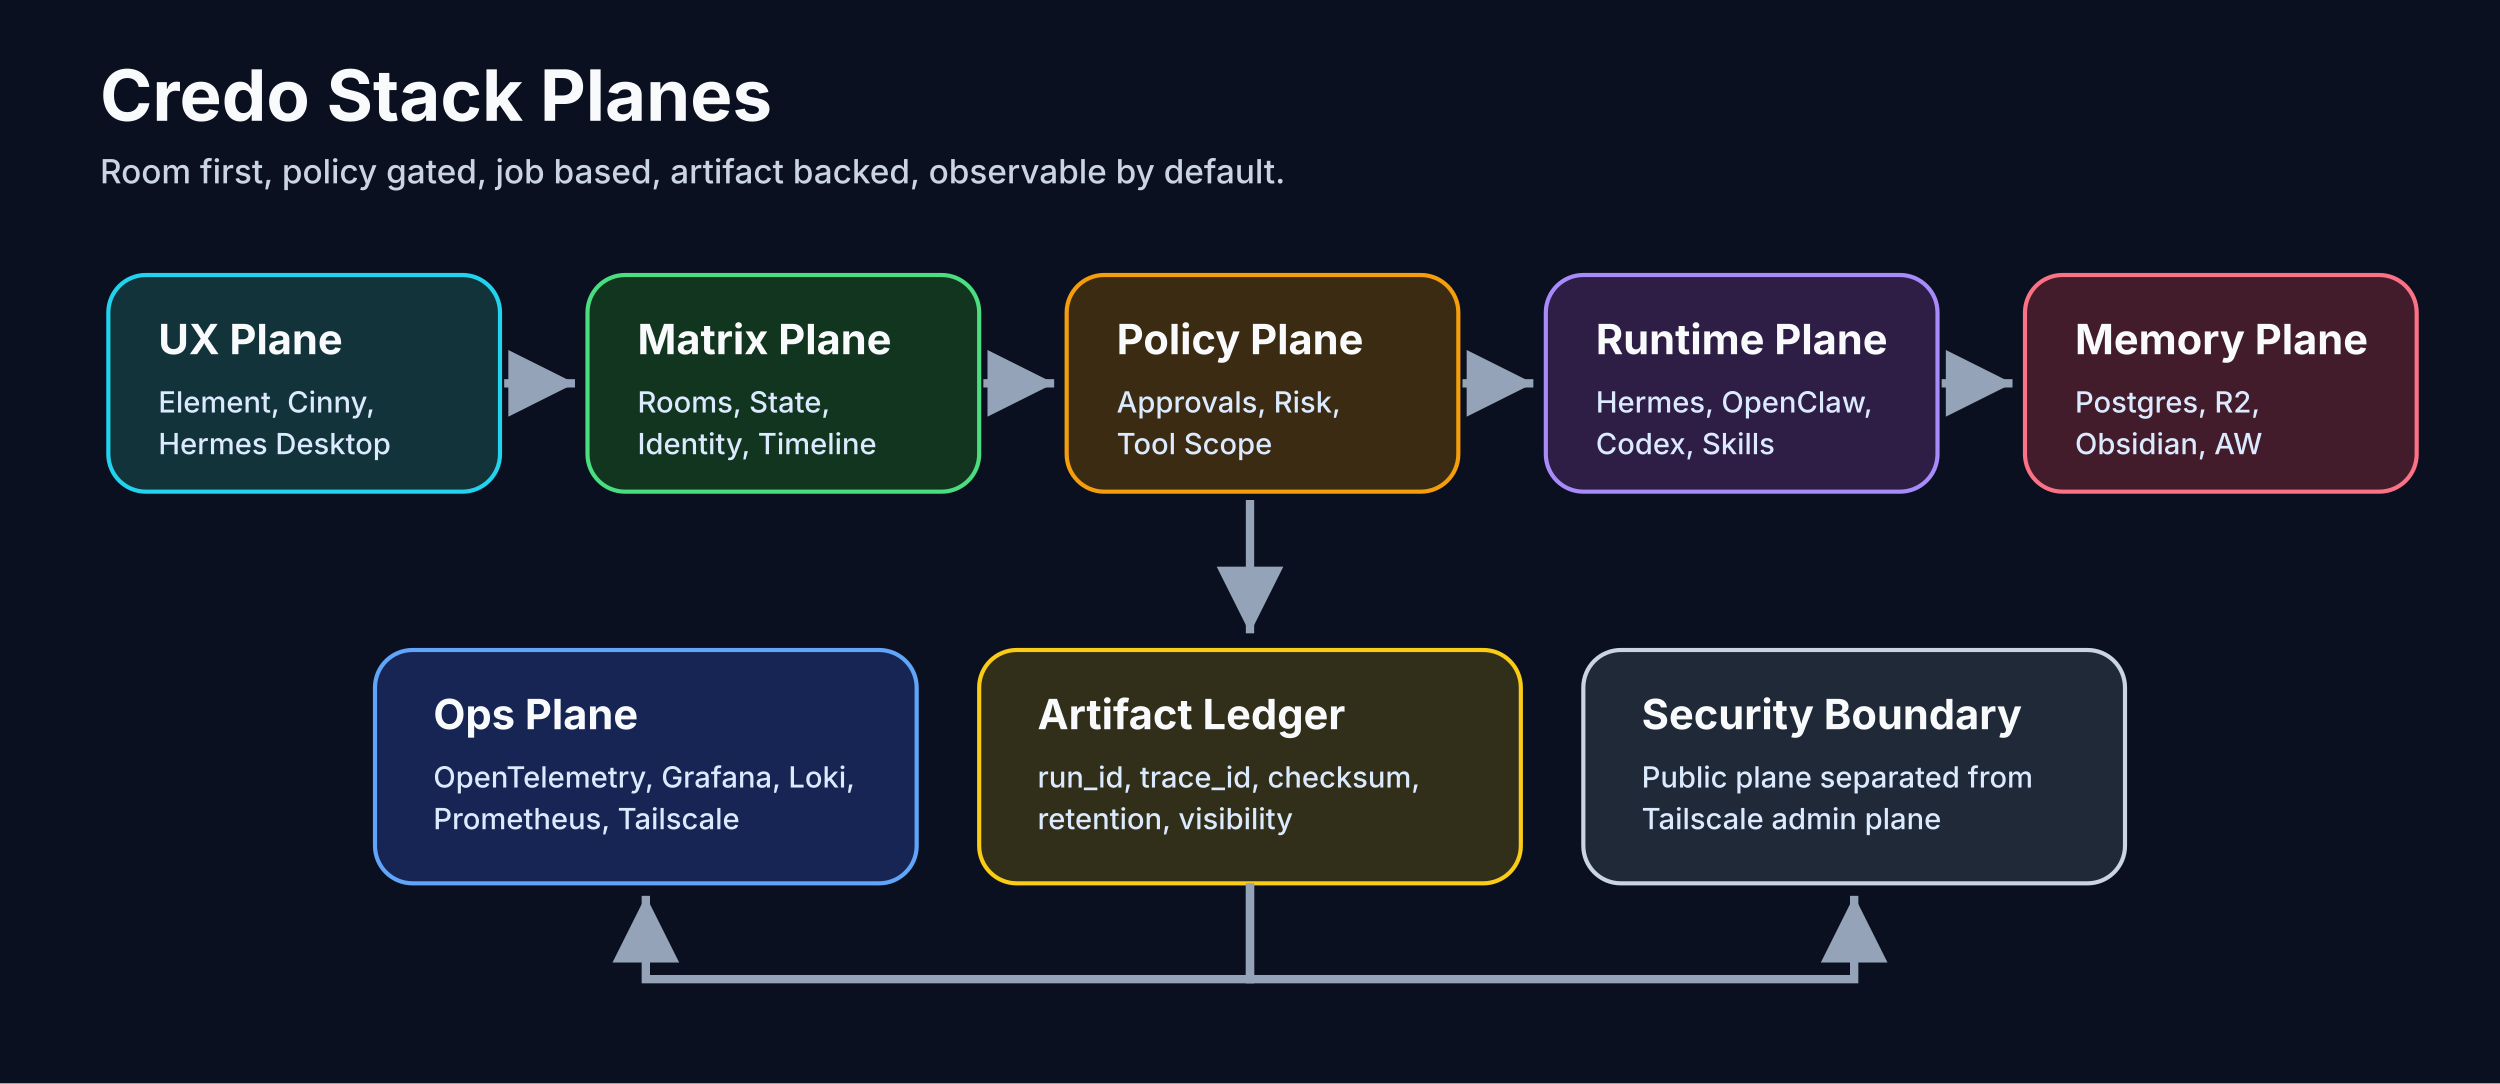
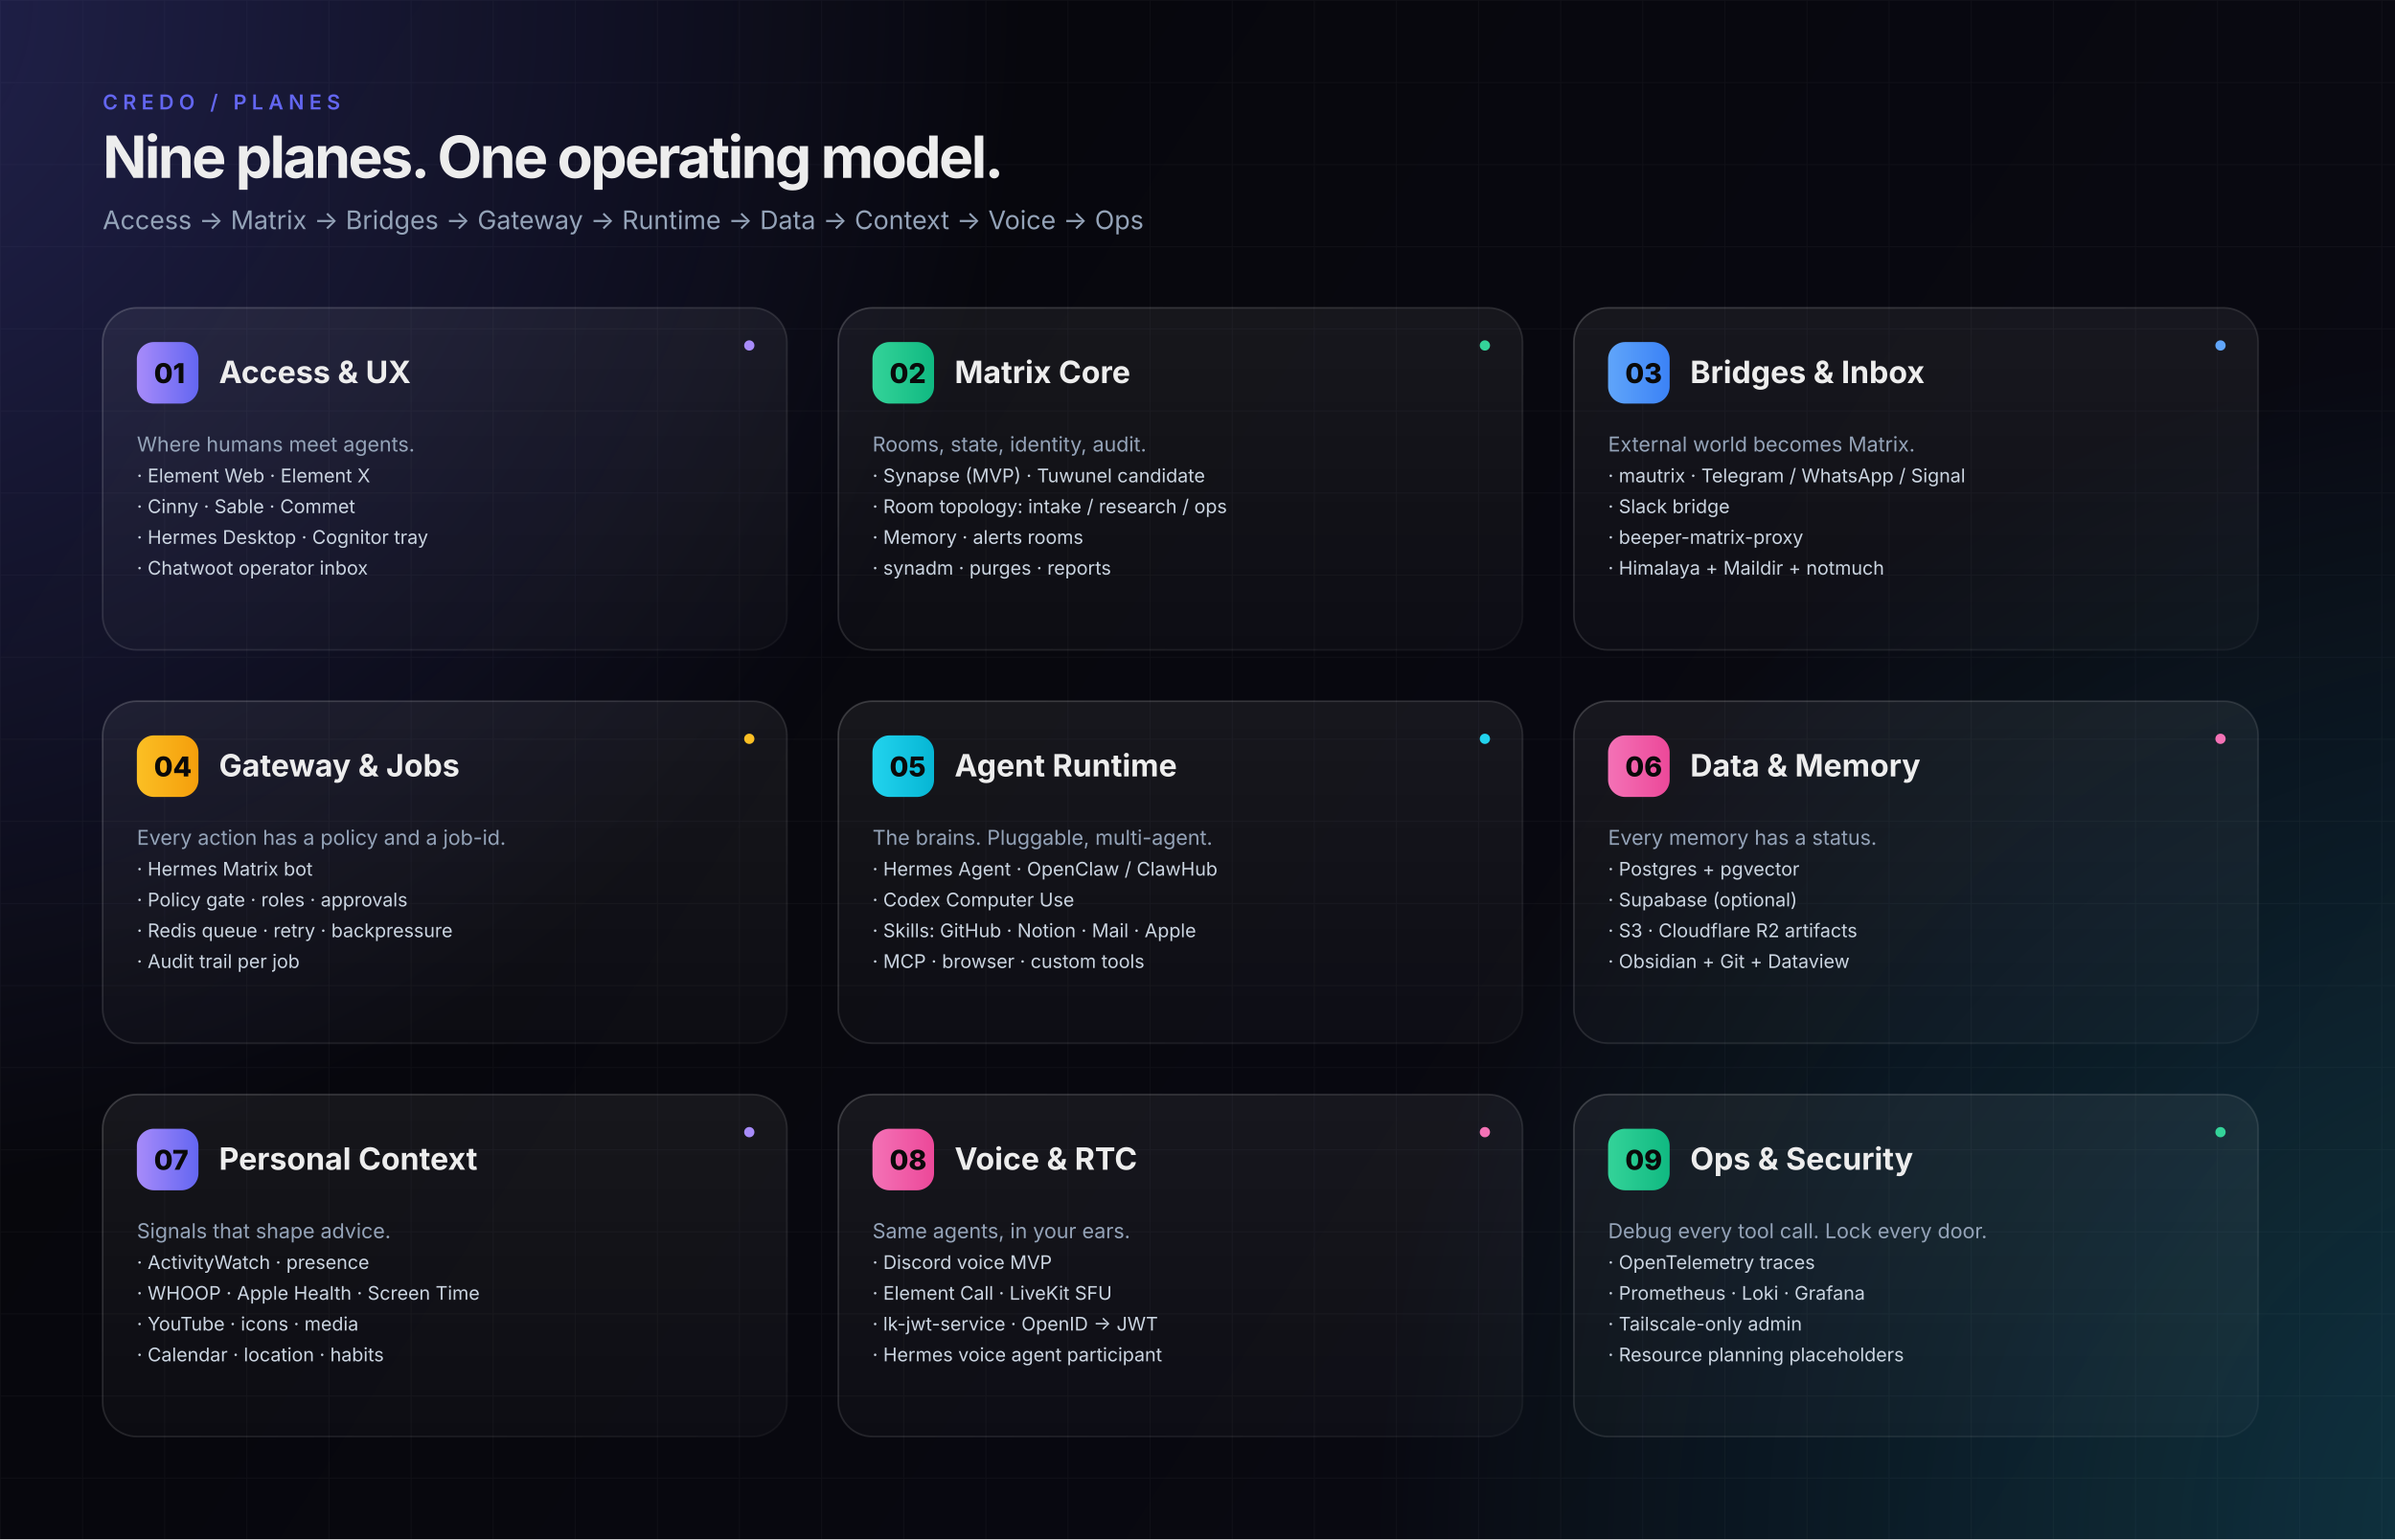
- <svg xmlns="http://www.w3.org/2000/svg" width="1200" height="520" viewBox="0 0 1200 520" role="img" aria-labelledby="title desc">
-   <style>
-     .bg{fill:#0b1020}
-     .title{font:700 34px system-ui,-apple-system,BlinkMacSystemFont,"Segoe UI",sans-serif;fill:#f8fafc}
-     .sub{font:500 16px system-ui,-apple-system,BlinkMacSystemFont,"Segoe UI",sans-serif;fill:#cbd5e1}
-     .label{font:700 20px system-ui,-apple-system,BlinkMacSystemFont,"Segoe UI",sans-serif;fill:#f8fafc}
-     .small{font:500 14px system-ui,-apple-system,BlinkMacSystemFont,"Segoe UI",sans-serif;fill:#dbeafe}
-     .card{rx:18;stroke-width:2}
-     .arrow{stroke:#94a3b8;stroke-width:4;fill:none;marker-end:url(#arrow)}
-   </style>
+ <svg xmlns="http://www.w3.org/2000/svg" width="1400" height="900" viewBox="0 0 1400 900" role="img" aria-labelledby="cp-title cp-desc" font-family="Inter, ui-sans-serif, system-ui, -apple-system, 'Segoe UI', sans-serif">
  <defs>
-     <marker id="arrow" markerWidth="12" markerHeight="12" refX="10" refY="6" orient="auto">
-       <path d="M2,2 L10,6 L2,10 Z" fill="#94a3b8" />
-     </marker>
+     <linearGradient id="bg" x1="0" y1="0" x2="1400" y2="900" gradientUnits="userSpaceOnUse">
+       <stop offset="0" stop-color="#06060A" />
+       <stop offset="1" stop-color="#0A0A14" />
+     </linearGradient>
+     <radialGradient id="orb-a" cx="-100" cy="0" r="700" gradientUnits="userSpaceOnUse">
+       <stop offset="0" stop-color="#6366F1" stop-opacity=".30" />
+       <stop offset="1" stop-color="#6366F1" stop-opacity="0" />
+     </radialGradient>
+     <radialGradient id="orb-b" cx="1500" cy="900" r="700" gradientUnits="userSpaceOnUse">
+       <stop offset="0" stop-color="#22D3EE" stop-opacity=".22" />
+       <stop offset="1" stop-color="#22D3EE" stop-opacity="0" />
+     </radialGradient>
+     <pattern id="grid" width="48" height="48" patternUnits="userSpaceOnUse">
+       <path d="M 48 0 L 0 0 0 48" fill="none" stroke="#FFFFFF" stroke-opacity=".035" />
+     </pattern>
+     <linearGradient id="card" x1="0" y1="0" x2="0" y2="1">
+       <stop offset="0" stop-color="#FFFFFF" stop-opacity=".06" />
+       <stop offset="1" stop-color="#FFFFFF" stop-opacity=".02" />
+     </linearGradient>
+     <linearGradient id="card-border" x1="0" y1="0" x2="1" y2="1">
+       <stop offset="0" stop-color="#FFFFFF" stop-opacity=".18" />
+       <stop offset="1" stop-color="#FFFFFF" stop-opacity=".04" />
+     </linearGradient>
+     <linearGradient id="accent-purple" x1="0" y1="0" x2="1" y2="0">
+       <stop offset="0" stop-color="#A78BFA" />
+       <stop offset="1" stop-color="#6366F1" />
+     </linearGradient>
+     <linearGradient id="accent-cyan" x1="0" y1="0" x2="1" y2="0">
+       <stop offset="0" stop-color="#22D3EE" />
+       <stop offset="1" stop-color="#06B6D4" />
+     </linearGradient>
+     <linearGradient id="accent-emerald" x1="0" y1="0" x2="1" y2="0">
+       <stop offset="0" stop-color="#34D399" />
+       <stop offset="1" stop-color="#10B981" />
+     </linearGradient>
+     <linearGradient id="accent-pink" x1="0" y1="0" x2="1" y2="0">
+       <stop offset="0" stop-color="#F472B6" />
+       <stop offset="1" stop-color="#EC4899" />
+     </linearGradient>
+     <linearGradient id="accent-amber" x1="0" y1="0" x2="1" y2="0">
+       <stop offset="0" stop-color="#FBBF24" />
+       <stop offset="1" stop-color="#F59E0B" />
+     </linearGradient>
+     <linearGradient id="accent-sky" x1="0" y1="0" x2="1" y2="0">
+       <stop offset="0" stop-color="#60A5FA" />
+       <stop offset="1" stop-color="#3B82F6" />
+     </linearGradient>
  </defs>
-   <rect class="bg" width="1200" height="520" />
-   <text class="title" x="48" y="58">Credo Stack Planes</text>
-   <text class="sub" x="48" y="88">Room first, policy gated, job based, artifact backed, observable by default.</text>
-   <rect class="card" x="52" y="132" width="188" height="104" fill="#12333a" stroke="#22d3ee" />
-   <text class="label" x="76" y="170">UX Plane</text>
-   <text class="small" x="76" y="198">Element, Cinny,</text>
-   <text class="small" x="76" y="218">Hermes Desktop</text>
-   <rect class="card" x="282" y="132" width="188" height="104" fill="#12351f" stroke="#4ade80" />
-   <text class="label" x="306" y="170">Matrix Plane</text>
-   <text class="small" x="306" y="198">Rooms, State,</text>
-   <text class="small" x="306" y="218">Identity, Timeline</text>
-   <rect class="card" x="512" y="132" width="188" height="104" fill="#3b2b12" stroke="#f59e0b" />
-   <text class="label" x="536" y="170">Policy Plane</text>
-   <text class="small" x="536" y="198">Approvals, Risk,</text>
-   <text class="small" x="536" y="218">Tool Scope</text>
-   <rect class="card" x="742" y="132" width="188" height="104" fill="#2e1d45" stroke="#a78bfa" />
-   <text class="label" x="766" y="170">Runtime Plane</text>
-   <text class="small" x="766" y="198">Hermes, OpenClaw,</text>
-   <text class="small" x="766" y="218">Codex, Skills</text>
-   <rect class="card" x="972" y="132" width="188" height="104" fill="#421c2b" stroke="#fb7185" />
-   <text class="label" x="996" y="170">Memory Plane</text>
-   <text class="small" x="996" y="198">Postgres, R2,</text>
-   <text class="small" x="996" y="218">Obsidian, AW</text>
-   <path class="arrow" d="M242 184 H276" />
-   <path class="arrow" d="M472 184 H506" />
-   <path class="arrow" d="M702 184 H736" />
-   <path class="arrow" d="M932 184 H966" />
-   <rect class="card" x="180" y="312" width="260" height="112" fill="#172554" stroke="#60a5fa" />
-   <text class="label" x="208" y="350">Ops Plane</text>
-   <text class="small" x="208" y="378">OpenTelemetry, Grafana, Loki,</text>
-   <text class="small" x="208" y="398">Prometheus, Tailscale</text>
-   <rect class="card" x="470" y="312" width="260" height="112" fill="#312e19" stroke="#facc15" />
-   <text class="label" x="498" y="350">Artifact Ledger</text>
-   <text class="small" x="498" y="378">run_id, trace_id, checksum,</text>
-   <text class="small" x="498" y="398">retention, visibility</text>
-   <rect class="card" x="760" y="312" width="260" height="112" fill="#1f2937" stroke="#cbd5e1" />
-   <text class="label" x="788" y="350">Security Boundary</text>
-   <text class="small" x="788" y="378">Public plane separated from</text>
-   <text class="small" x="788" y="398">Tailscale admin plane</text>
-   <path class="arrow" d="M600 240 V304" />
-   <path class="arrow" d="M600 424 V470 H310 V430" />
-   <path class="arrow" d="M600 424 V470 H890 V430" />
+   <rect width="1400" height="900" fill="url(#bg)" />
+   <rect width="1400" height="900" fill="url(#grid)" />
+   <rect width="1400" height="900" fill="url(#orb-a)" />
+   <rect width="1400" height="900" fill="url(#orb-b)" />
+   <text x="60" y="64" fill="#6366F1" font-size="12" letter-spacing="3" font-weight="600">CREDO  /  PLANES</text>
+   <text x="60" y="104" fill="#EDEDED" font-size="34" font-weight="700" letter-spacing="-1.4">Nine planes. One operating model.</text>
+   <text x="60" y="134" fill="#94A3B8" font-size="15">Access → Matrix → Bridges → Gateway → Runtime → Data → Context → Voice → Ops</text>
+   <g font-family="Inter, ui-sans-serif, system-ui, sans-serif">
+     <g transform="translate(60 180)">
+       <rect width="400" height="200" rx="20" fill="url(#card)" stroke="url(#card-border)" />
+       <rect x="20" y="20" width="36" height="36" rx="10" fill="url(#accent-purple)" />
+       <text x="30" y="44" fill="#0A0A0A" font-size="16" font-weight="800">01</text>
+       <text x="68" y="44" fill="#EDEDED" font-size="18" font-weight="700">Access &amp; UX</text>
+       <text x="20" y="84" fill="#94A3B8" font-size="12">Where humans meet agents.</text>
+       <g transform="translate(20 102)" font-size="11" fill="#CBD5E1">
+         <text y="0">·  Element Web · Element X</text>
+         <text y="18">·  Cinny  ·  Sable  ·  Commet</text>
+         <text y="36">·  Hermes Desktop · Cognitor tray</text>
+         <text y="54">·  Chatwoot operator inbox</text>
+       </g>
+       <circle cx="378" cy="22" r="3" fill="#A78BFA" />
+     </g>
+     <g transform="translate(490 180)">
+       <rect width="400" height="200" rx="20" fill="url(#card)" stroke="url(#card-border)" />
+       <rect x="20" y="20" width="36" height="36" rx="10" fill="url(#accent-emerald)" />
+       <text x="30" y="44" fill="#0A0A0A" font-size="16" font-weight="800">02</text>
+       <text x="68" y="44" fill="#EDEDED" font-size="18" font-weight="700">Matrix Core</text>
+       <text x="20" y="84" fill="#94A3B8" font-size="12">Rooms, state, identity, audit.</text>
+       <g transform="translate(20 102)" font-size="11" fill="#CBD5E1">
+         <text y="0">·  Synapse (MVP) · Tuwunel candidate</text>
+         <text y="18">·  Room topology: intake / research / ops</text>
+         <text y="36">·  Memory · alerts rooms</text>
+         <text y="54">·  synadm · purges · reports</text>
+       </g>
+       <circle cx="378" cy="22" r="3" fill="#34D399" />
+     </g>
+     <g transform="translate(920 180)">
+       <rect width="400" height="200" rx="20" fill="url(#card)" stroke="url(#card-border)" />
+       <rect x="20" y="20" width="36" height="36" rx="10" fill="url(#accent-sky)" />
+       <text x="30" y="44" fill="#0A0A0A" font-size="16" font-weight="800">03</text>
+       <text x="68" y="44" fill="#EDEDED" font-size="18" font-weight="700">Bridges &amp; Inbox</text>
+       <text x="20" y="84" fill="#94A3B8" font-size="12">External world becomes Matrix.</text>
+       <g transform="translate(20 102)" font-size="11" fill="#CBD5E1">
+         <text y="0">·  mautrix · Telegram / WhatsApp / Signal</text>
+         <text y="18">·  Slack bridge</text>
+         <text y="36">·  beeper-matrix-proxy</text>
+         <text y="54">·  Himalaya + Maildir + notmuch</text>
+       </g>
+       <circle cx="378" cy="22" r="3" fill="#60A5FA" />
+     </g>
+     <g transform="translate(60 410)">
+       <rect width="400" height="200" rx="20" fill="url(#card)" stroke="url(#card-border)" />
+       <rect x="20" y="20" width="36" height="36" rx="10" fill="url(#accent-amber)" />
+       <text x="30" y="44" fill="#0A0A0A" font-size="16" font-weight="800">04</text>
+       <text x="68" y="44" fill="#EDEDED" font-size="18" font-weight="700">Gateway &amp; Jobs</text>
+       <text x="20" y="84" fill="#94A3B8" font-size="12">Every action has a policy and a job-id.</text>
+       <g transform="translate(20 102)" font-size="11" fill="#CBD5E1">
+         <text y="0">·  Hermes Matrix bot</text>
+         <text y="18">·  Policy gate · roles · approvals</text>
+         <text y="36">·  Redis queue · retry · backpressure</text>
+         <text y="54">·  Audit trail per job</text>
+       </g>
+       <circle cx="378" cy="22" r="3" fill="#FBBF24" />
+     </g>
+     <g transform="translate(490 410)">
+       <rect width="400" height="200" rx="20" fill="url(#card)" stroke="url(#card-border)" />
+       <rect x="20" y="20" width="36" height="36" rx="10" fill="url(#accent-cyan)" />
+       <text x="30" y="44" fill="#0A0A0A" font-size="16" font-weight="800">05</text>
+       <text x="68" y="44" fill="#EDEDED" font-size="18" font-weight="700">Agent Runtime</text>
+       <text x="20" y="84" fill="#94A3B8" font-size="12">The brains. Pluggable, multi-agent.</text>
+       <g transform="translate(20 102)" font-size="11" fill="#CBD5E1">
+         <text y="0">·  Hermes Agent · OpenClaw / ClawHub</text>
+         <text y="18">·  Codex Computer Use</text>
+         <text y="36">·  Skills: GitHub · Notion · Mail · Apple</text>
+         <text y="54">·  MCP · browser · custom tools</text>
+       </g>
+       <circle cx="378" cy="22" r="3" fill="#22D3EE" />
+     </g>
+     <g transform="translate(920 410)">
+       <rect width="400" height="200" rx="20" fill="url(#card)" stroke="url(#card-border)" />
+       <rect x="20" y="20" width="36" height="36" rx="10" fill="url(#accent-pink)" />
+       <text x="30" y="44" fill="#0A0A0A" font-size="16" font-weight="800">06</text>
+       <text x="68" y="44" fill="#EDEDED" font-size="18" font-weight="700">Data &amp; Memory</text>
+       <text x="20" y="84" fill="#94A3B8" font-size="12">Every memory has a status.</text>
+       <g transform="translate(20 102)" font-size="11" fill="#CBD5E1">
+         <text y="0">·  Postgres + pgvector</text>
+         <text y="18">·  Supabase (optional)</text>
+         <text y="36">·  S3 · Cloudflare R2 artifacts</text>
+         <text y="54">·  Obsidian + Git + Dataview</text>
+       </g>
+       <circle cx="378" cy="22" r="3" fill="#F472B6" />
+     </g>
+     <g transform="translate(60 640)">
+       <rect width="400" height="200" rx="20" fill="url(#card)" stroke="url(#card-border)" />
+       <rect x="20" y="20" width="36" height="36" rx="10" fill="url(#accent-purple)" />
+       <text x="30" y="44" fill="#0A0A0A" font-size="16" font-weight="800">07</text>
+       <text x="68" y="44" fill="#EDEDED" font-size="18" font-weight="700">Personal Context</text>
+       <text x="20" y="84" fill="#94A3B8" font-size="12">Signals that shape advice.</text>
+       <g transform="translate(20 102)" font-size="11" fill="#CBD5E1">
+         <text y="0">·  ActivityWatch · presence</text>
+         <text y="18">·  WHOOP · Apple Health · Screen Time</text>
+         <text y="36">·  YouTube · icons · media</text>
+         <text y="54">·  Calendar · location · habits</text>
+       </g>
+       <circle cx="378" cy="22" r="3" fill="#A78BFA" />
+     </g>
+     <g transform="translate(490 640)">
+       <rect width="400" height="200" rx="20" fill="url(#card)" stroke="url(#card-border)" />
+       <rect x="20" y="20" width="36" height="36" rx="10" fill="url(#accent-pink)" />
+       <text x="30" y="44" fill="#0A0A0A" font-size="16" font-weight="800">08</text>
+       <text x="68" y="44" fill="#EDEDED" font-size="18" font-weight="700">Voice &amp; RTC</text>
+       <text x="20" y="84" fill="#94A3B8" font-size="12">Same agents, in your ears.</text>
+       <g transform="translate(20 102)" font-size="11" fill="#CBD5E1">
+         <text y="0">·  Discord voice MVP</text>
+         <text y="18">·  Element Call · LiveKit SFU</text>
+         <text y="36">·  lk-jwt-service · OpenID → JWT</text>
+         <text y="54">·  Hermes voice agent participant</text>
+       </g>
+       <circle cx="378" cy="22" r="3" fill="#F472B6" />
+     </g>
+     <g transform="translate(920 640)">
+       <rect width="400" height="200" rx="20" fill="url(#card)" stroke="url(#card-border)" />
+       <rect x="20" y="20" width="36" height="36" rx="10" fill="url(#accent-emerald)" />
+       <text x="30" y="44" fill="#0A0A0A" font-size="16" font-weight="800">09</text>
+       <text x="68" y="44" fill="#EDEDED" font-size="18" font-weight="700">Ops &amp; Security</text>
+       <text x="20" y="84" fill="#94A3B8" font-size="12">Debug every tool call. Lock every door.</text>
+       <g transform="translate(20 102)" font-size="11" fill="#CBD5E1">
+         <text y="0">·  OpenTelemetry traces</text>
+         <text y="18">·  Prometheus · Loki · Grafana</text>
+         <text y="36">·  Tailscale-only admin</text>
+         <text y="54">·  Resource planning placeholders</text>
+       </g>
+       <circle cx="378" cy="22" r="3" fill="#34D399" />
+     </g>
+   </g>
</svg>
